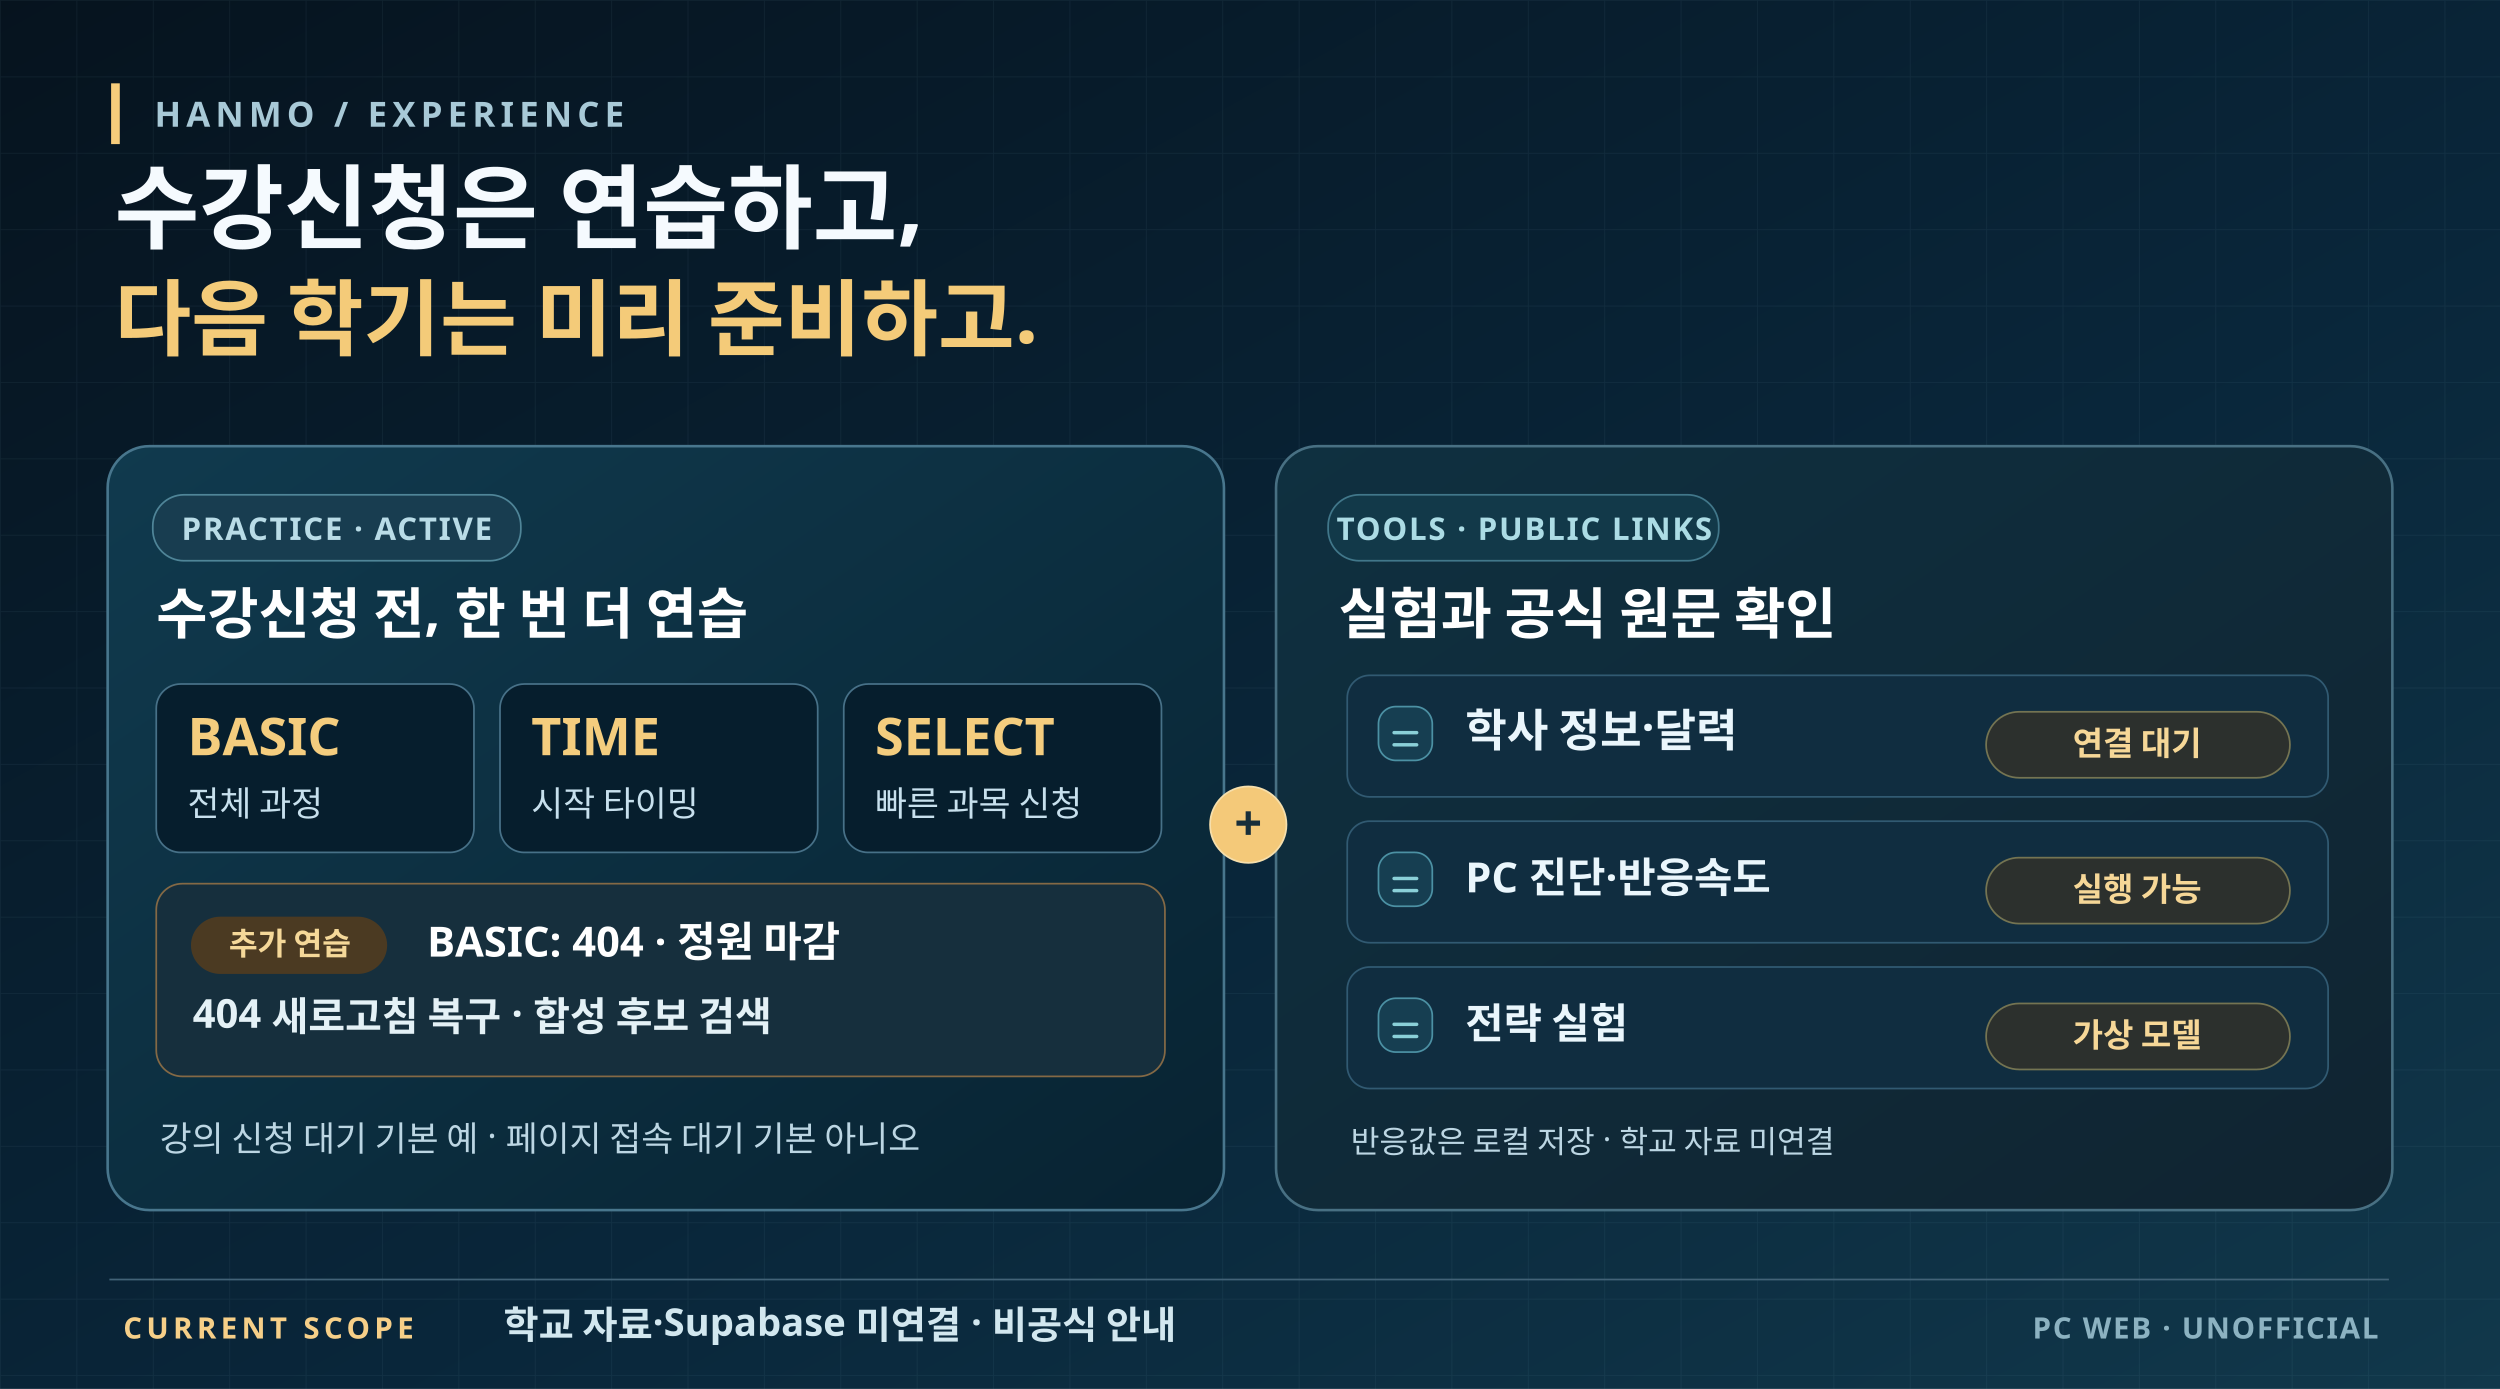
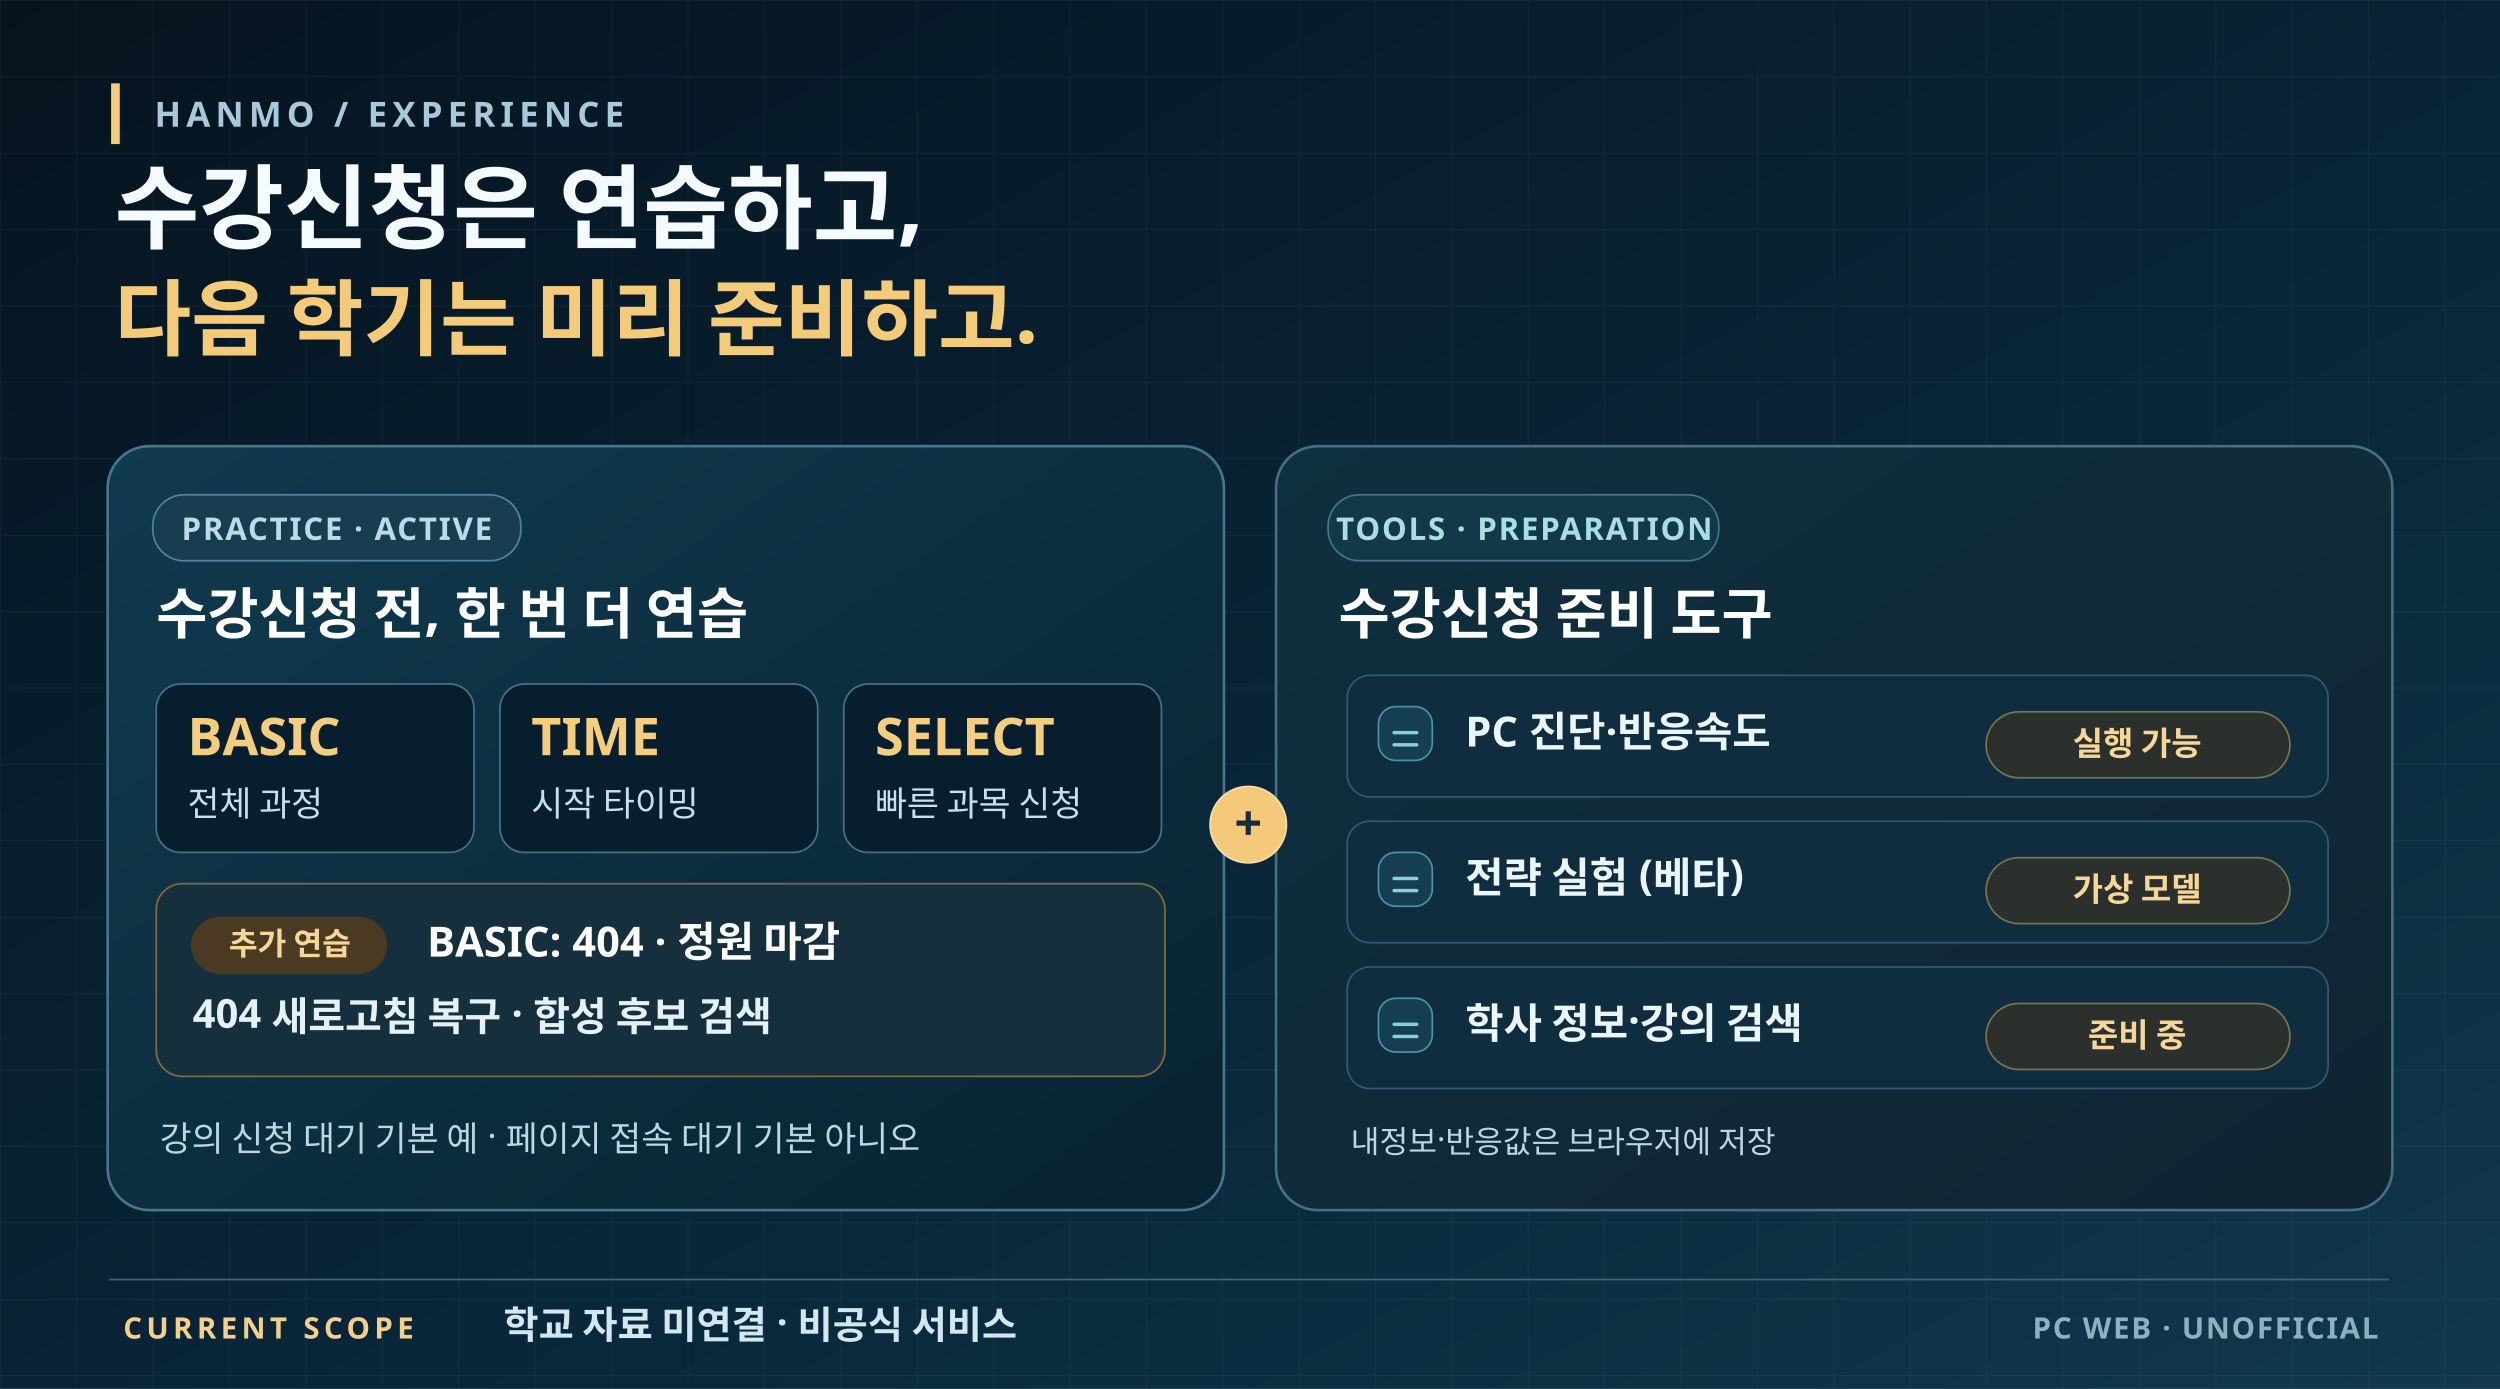
<svg xmlns="http://www.w3.org/2000/svg" width="1440" height="800" viewBox="0 0 1440 800" role="img" aria-labelledby="title desc">
  <defs>
    <linearGradient id="bg" x1="0" y1="0" x2="1" y2="1">
      <stop stop-color="#06131E" />
      <stop offset=".57" stop-color="#09263A" />
      <stop offset="1" stop-color="#11384B" />
    </linearGradient>
    <linearGradient id="left" x1="0" y1="0" x2="1" y2="1">
      <stop stop-color="#103A4E" />
      <stop offset="1" stop-color="#082332" />
    </linearGradient>
    <linearGradient id="right" x1="0" y1="0" x2="1" y2="1">
      <stop stop-color="#0F3040" />
      <stop offset="1" stop-color="#102431" />
    </linearGradient>
    <pattern id="grid" width="44" height="44" patternUnits="userSpaceOnUse">
      <path d="M44 0H0V44" fill="none" stroke="#94C8DB" stroke-opacity=".065" />
    </pattern>
  </defs>
  <g font-family="Pretendard, Noto Sans KR, Apple SD Gothic Neo, Malgun Gothic, sans-serif">
    <rect x="0" y="0" width="1440" height="800" rx="0" fill="url(#bg)" stroke="none" stroke-width="1" />
    <rect x="0" y="0" width="1440" height="800" rx="0" fill="url(#grid)" stroke="none" stroke-width="1" />
    <path d="M64 48h5v35h-5z" fill="#F6CC7B" />
    <text x="89" y="73" fill="#A8C9D7" font-size="20" font-weight="750" letter-spacing="3">HANMO   /   EXPERIENCE</text>
    <text x="66" y="139" fill="#F5FAFE" font-size="53" font-weight="800">수강신청은 연습하고,</text>
    <text x="66" y="201" fill="#F4CB79" font-size="48" font-weight="760">다음 학기는 미리 준비하고.</text>
    <rect x="62" y="257" width="643" height="440" rx="24" fill="url(#left)" stroke="#48768D" stroke-width="1.5" />
    <rect x="735" y="257" width="643" height="440" rx="24" fill="url(#right)" stroke="#487083" stroke-width="1.5" />
    <rect x="88" y="285" width="212" height="38" rx="18" fill="#183D50" stroke="#4F8598" stroke-width="1" />
    <text x="194" y="311" fill="#B9DCE7" font-size="18" font-weight="730" text-anchor="middle" letter-spacing="1">PRACTICE · ACTIVE</text>
    <text x="90" y="365" fill="#FFFFFF" font-size="32" font-weight="800">수강신청 전, 한 번 더 연습</text>
    <rect x="90" y="394" width="183" height="97" rx="14" fill="#061E2D" stroke="#477188" stroke-width="1" />
    <text x="108" y="435" fill="#F4CD7E" font-size="30" font-weight="800">BASIC</text>
    <text x="108" y="470" fill="#C7E0ED" font-size="20" font-weight="500">전체 과정</text>
    <rect x="288" y="394" width="183" height="97" rx="14" fill="#061E2D" stroke="#477188" stroke-width="1" />
    <text x="306" y="435" fill="#F4CD7E" font-size="30" font-weight="800">TIME</text>
    <text x="306" y="470" fill="#C7E0ED" font-size="20" font-weight="500">시작 타이밍</text>
    <rect x="486" y="394" width="183" height="97" rx="14" fill="#061E2D" stroke="#477188" stroke-width="1" />
    <text x="504" y="435" fill="#F4CD7E" font-size="30" font-weight="800">SELECT</text>
    <text x="504" y="470" fill="#C7E0ED" font-size="20" font-weight="500">빠른 과목 신청</text>
    <rect x="90" y="509" width="581" height="111" rx="15" fill="#162F3D" stroke="#846945" stroke-width="1" />
    <rect x="110" y="528" width="113" height="33" rx="17" fill="#4B3A22" stroke="none" stroke-width="1" />
    <text x="167" y="550" fill="#F5D899" font-size="18" font-weight="730" text-anchor="middle">추가 연습</text>
    <text x="246" y="551" fill="#FFFFFF" font-size="24" font-weight="780">BASIC: 404 · 정원 마감</text>
    <text x="111" y="592" fill="#E4F1F6" font-size="23" font-weight="580">404 새로고침 복구 · 합성 후보 검색</text>
    <text x="92" y="663" fill="#BCD6E3" font-size="20" font-weight="510">강의 신청 대기 기본 예 · 페이지 접속 대기 기본 아니오</text>
    <rect x="765" y="285" width="225" height="38" rx="18" fill="#123949" stroke="#41778A" stroke-width="1" />
-     <text x="878" y="311" fill="#ACDCE5" font-size="18" font-weight="730" text-anchor="middle" letter-spacing="1">TOOLS · PUBLIC LINKS</text>
-     <text x="771" y="365" fill="#FFFFFF" font-size="32" font-weight="800">실험과 공식 원문 확인</text>
+     <text x="878" y="311" fill="#ACDCE5" font-size="18" font-weight="730" text-anchor="middle" letter-spacing="1">TOOLS · PREPARATION</text>
+     <text x="771" y="365" fill="#FFFFFF" font-size="32" font-weight="800">수강신청 준비 도구</text>
    <rect x="776" y="389" width="565" height="70" rx="13" fill="#102D40" stroke="#315A72" stroke-width="1" />
    <rect x="794" y="407" width="31" height="31" rx="10" fill="#163E51" stroke="#4C91A4" stroke-width="1" />
    <path d="M803 422h13m-13 7h13" stroke="#8AD0D8" stroke-width="2" stroke-linecap="round" />
-     <text x="844" y="430" fill="#EAF6FC" font-size="26" font-weight="700">학사 정보·달력</text>
+     <text x="844" y="430" fill="#EAF6FC" font-size="24" font-weight="700">PC 진단·반응속도</text>
    <rect x="1144" y="410" width="175" height="38" rx="19" fill="#2C302D" stroke="#747452" stroke-width="1" />
-     <text x="1231" y="435" fill="#F6D797" font-size="19" font-weight="650" text-anchor="middle">연결 대기</text>
+     <text x="1231" y="435" fill="#F6D797" font-size="19" font-weight="650" text-anchor="middle">실행 가능</text>
    <rect x="776" y="473" width="565" height="70" rx="13" fill="#102D40" stroke="#315A72" stroke-width="1" />
    <rect x="794" y="491" width="31" height="31" rx="10" fill="#163E51" stroke="#4C91A4" stroke-width="1" />
    <path d="M803 506h13m-13 7h13" stroke="#8AD0D8" stroke-width="2" stroke-linecap="round" />
-     <text x="844" y="514" fill="#EAF6FC" font-size="24" font-weight="700">PC 진단·반응속도</text>
+     <text x="844" y="514" fill="#EAF6FC" font-size="24" font-weight="700">전략 실험 (베타)</text>
    <rect x="1144" y="494" width="175" height="38" rx="19" fill="#2C302D" stroke="#747452" stroke-width="1" />
-     <text x="1231" y="519" fill="#F6D797" font-size="19" font-weight="650" text-anchor="middle">실행 가능</text>
+     <text x="1231" y="519" fill="#F6D797" font-size="19" font-weight="650" text-anchor="middle">가상 모델</text>
    <rect x="776" y="557" width="565" height="70" rx="13" fill="#102D40" stroke="#315A72" stroke-width="1" />
    <rect x="794" y="575" width="31" height="31" rx="10" fill="#163E51" stroke="#4C91A4" stroke-width="1" />
    <path d="M803 590h13m-13 7h13" stroke="#8AD0D8" stroke-width="2" stroke-linecap="round" />
-     <text x="844" y="598" fill="#EAF6FC" font-size="24" font-weight="700">전략 실험</text>
+     <text x="844" y="598" fill="#EAF6FC" font-size="24" font-weight="700">학사 정보·강의 검색</text>
    <rect x="1144" y="578" width="175" height="38" rx="19" fill="#2C302D" stroke="#747452" stroke-width="1" />
-     <text x="1231" y="603" fill="#F6D797" font-size="19" font-weight="650" text-anchor="middle">가상 모델</text>
-     <text x="778" y="664" fill="#BCD6E3" font-size="18" font-weight="510">반응값은 로컬 저장 · 학교 자료 미연결</text>
+     <text x="1231" y="603" fill="#F6D797" font-size="19" font-weight="650" text-anchor="middle">준비 중</text>
+     <text x="778" y="664" fill="#BCD6E3" font-size="18" font-weight="510">내정보·반응값은 브라우저에 저장</text>
    <rect x="697" y="453" width="44" height="44" rx="22" fill="#F4C979" stroke="#F6DFAC" stroke-width="1" />
    <text x="719" y="484" fill="#172E3A" font-size="28" font-weight="800" text-anchor="middle">+</text>
    <path d="M63 737H1376" stroke="#426277" />
    <text x="71" y="771" fill="#F6CF88" font-size="17" font-weight="750" letter-spacing="2.5">CURRENT SCOPE</text>
-     <text x="290" y="771" fill="#D2E7EF" font-size="22" font-weight="600">학교 자료·Supabase 미연결 · 비공식 안내</text>
+     <text x="290" y="771" fill="#D2E7EF" font-size="22" font-weight="600">학교 자료 미연결 · 비공식 서비스</text>
    <text x="1370" y="771" fill="#8CB2C1" font-size="17" font-weight="700" text-anchor="end" letter-spacing="1">PC WEB · UNOFFICIAL</text>
  </g>
</svg>
